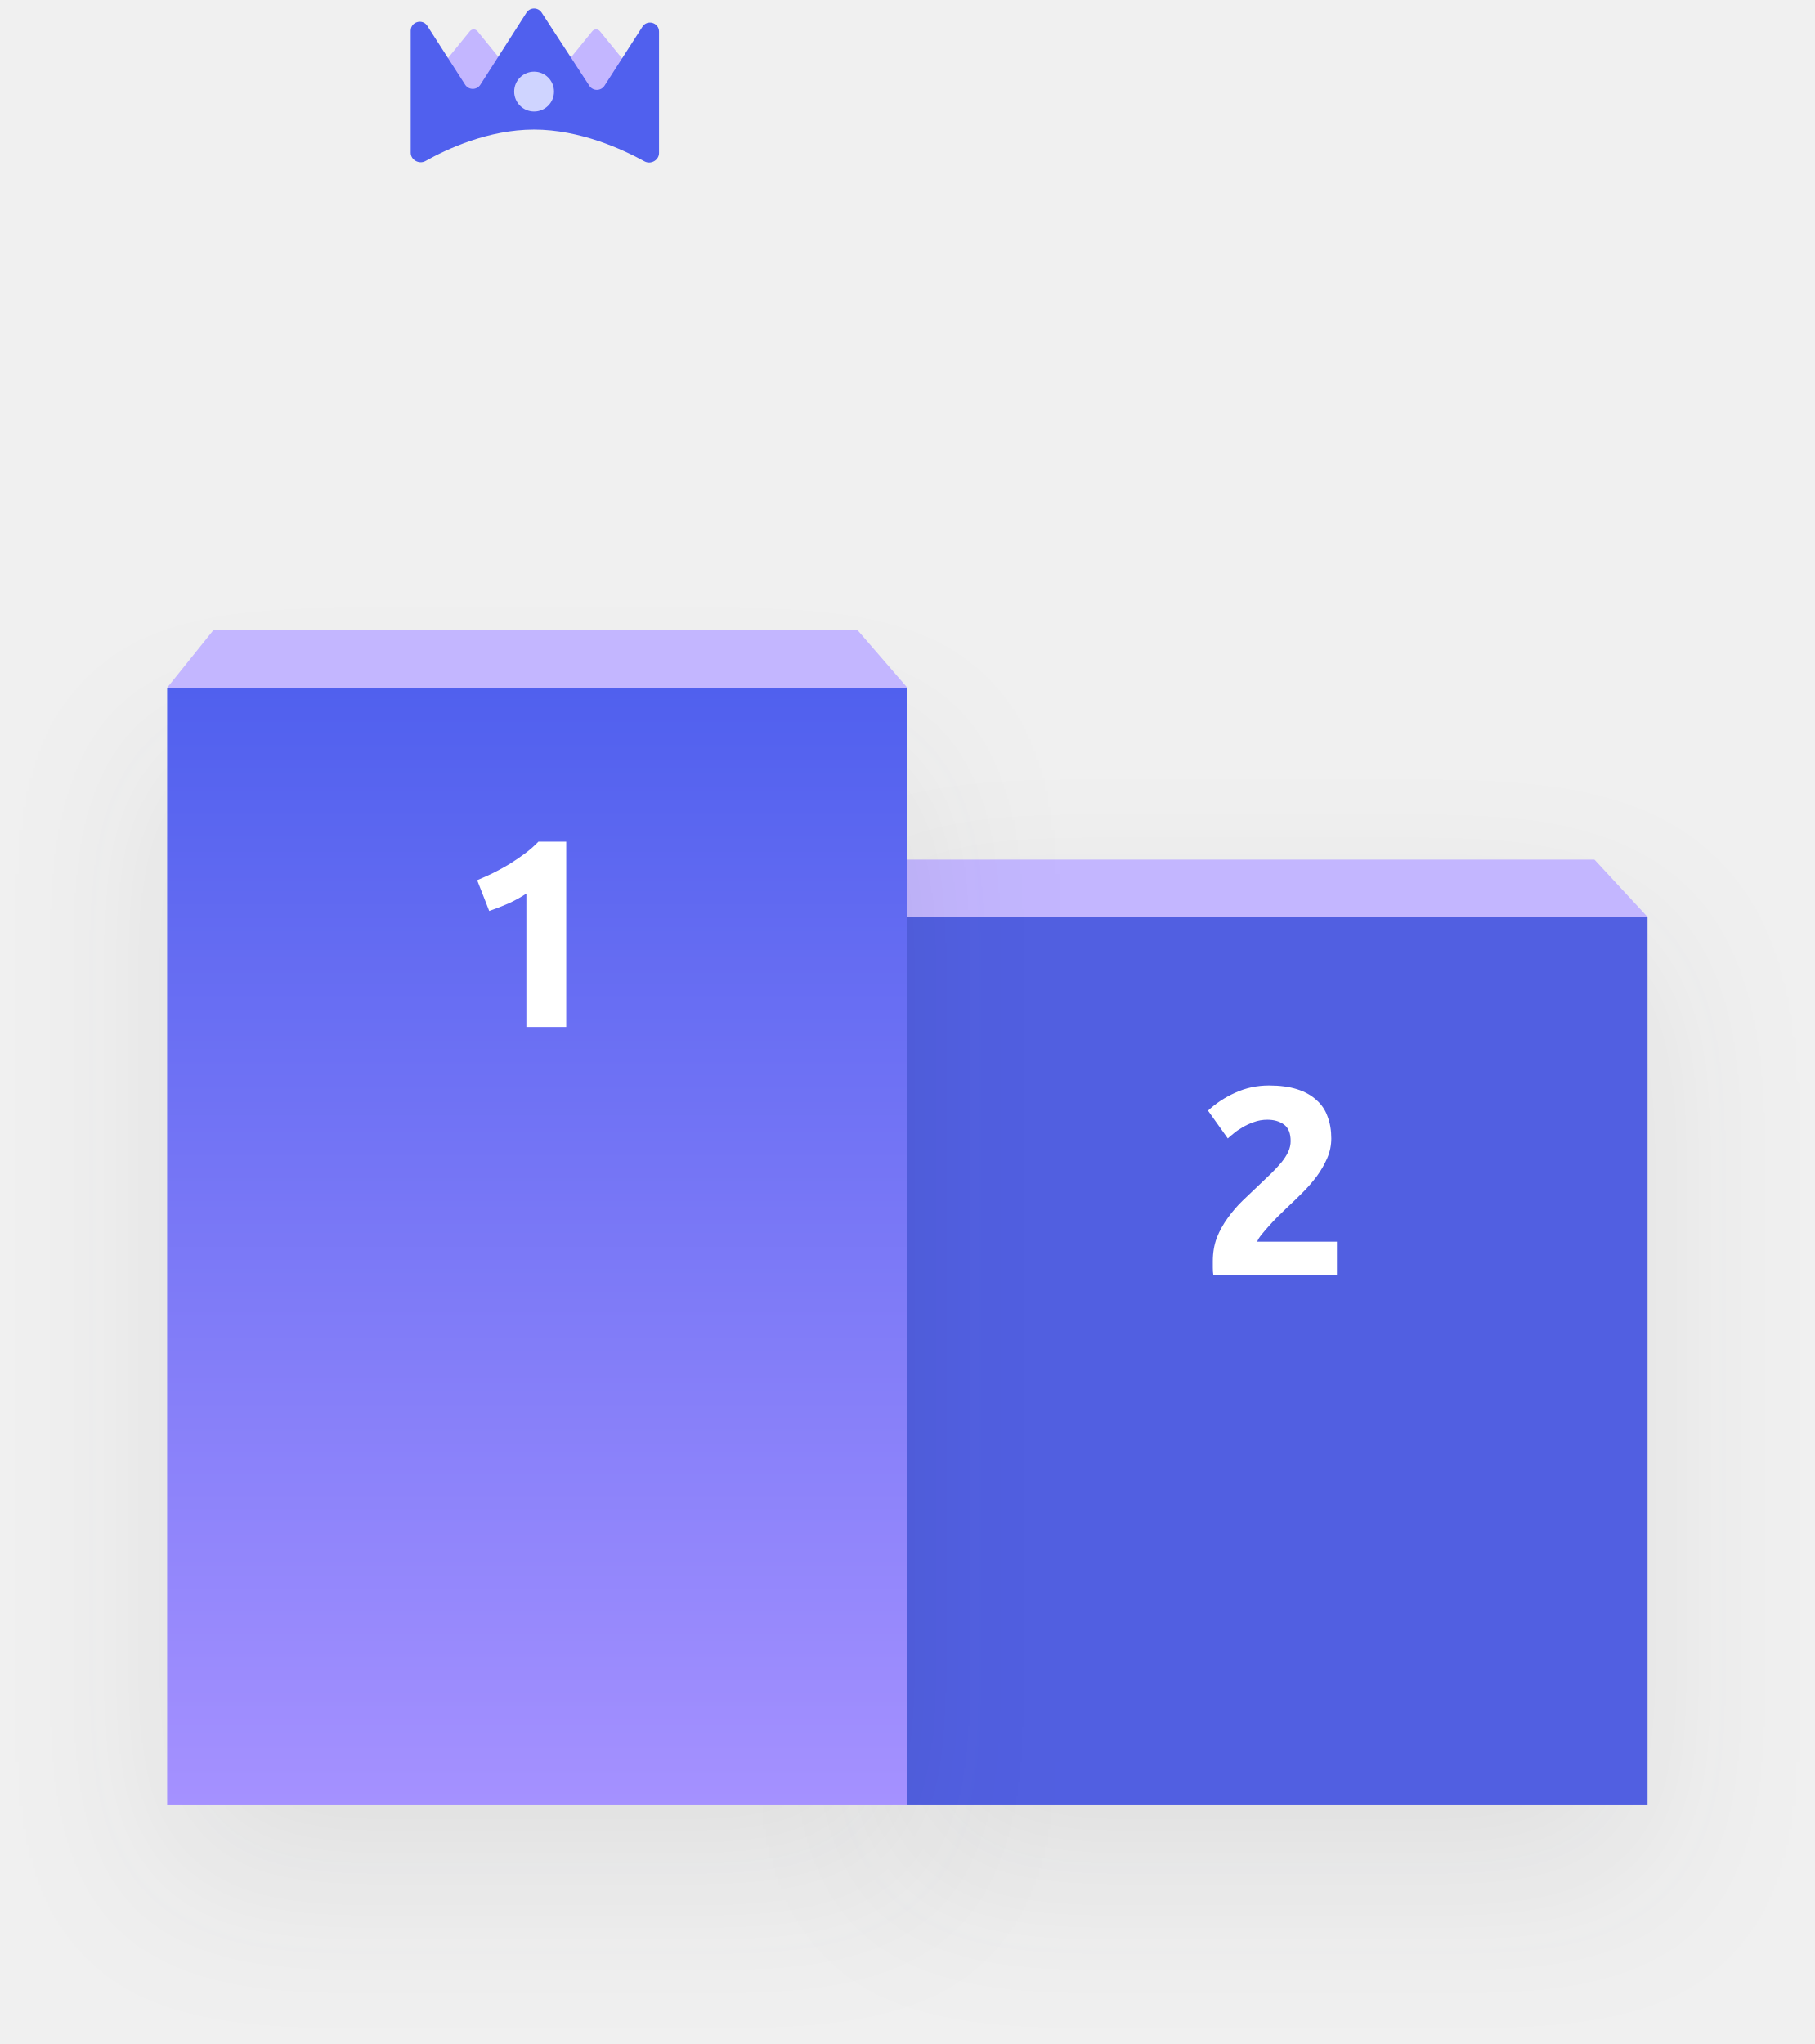
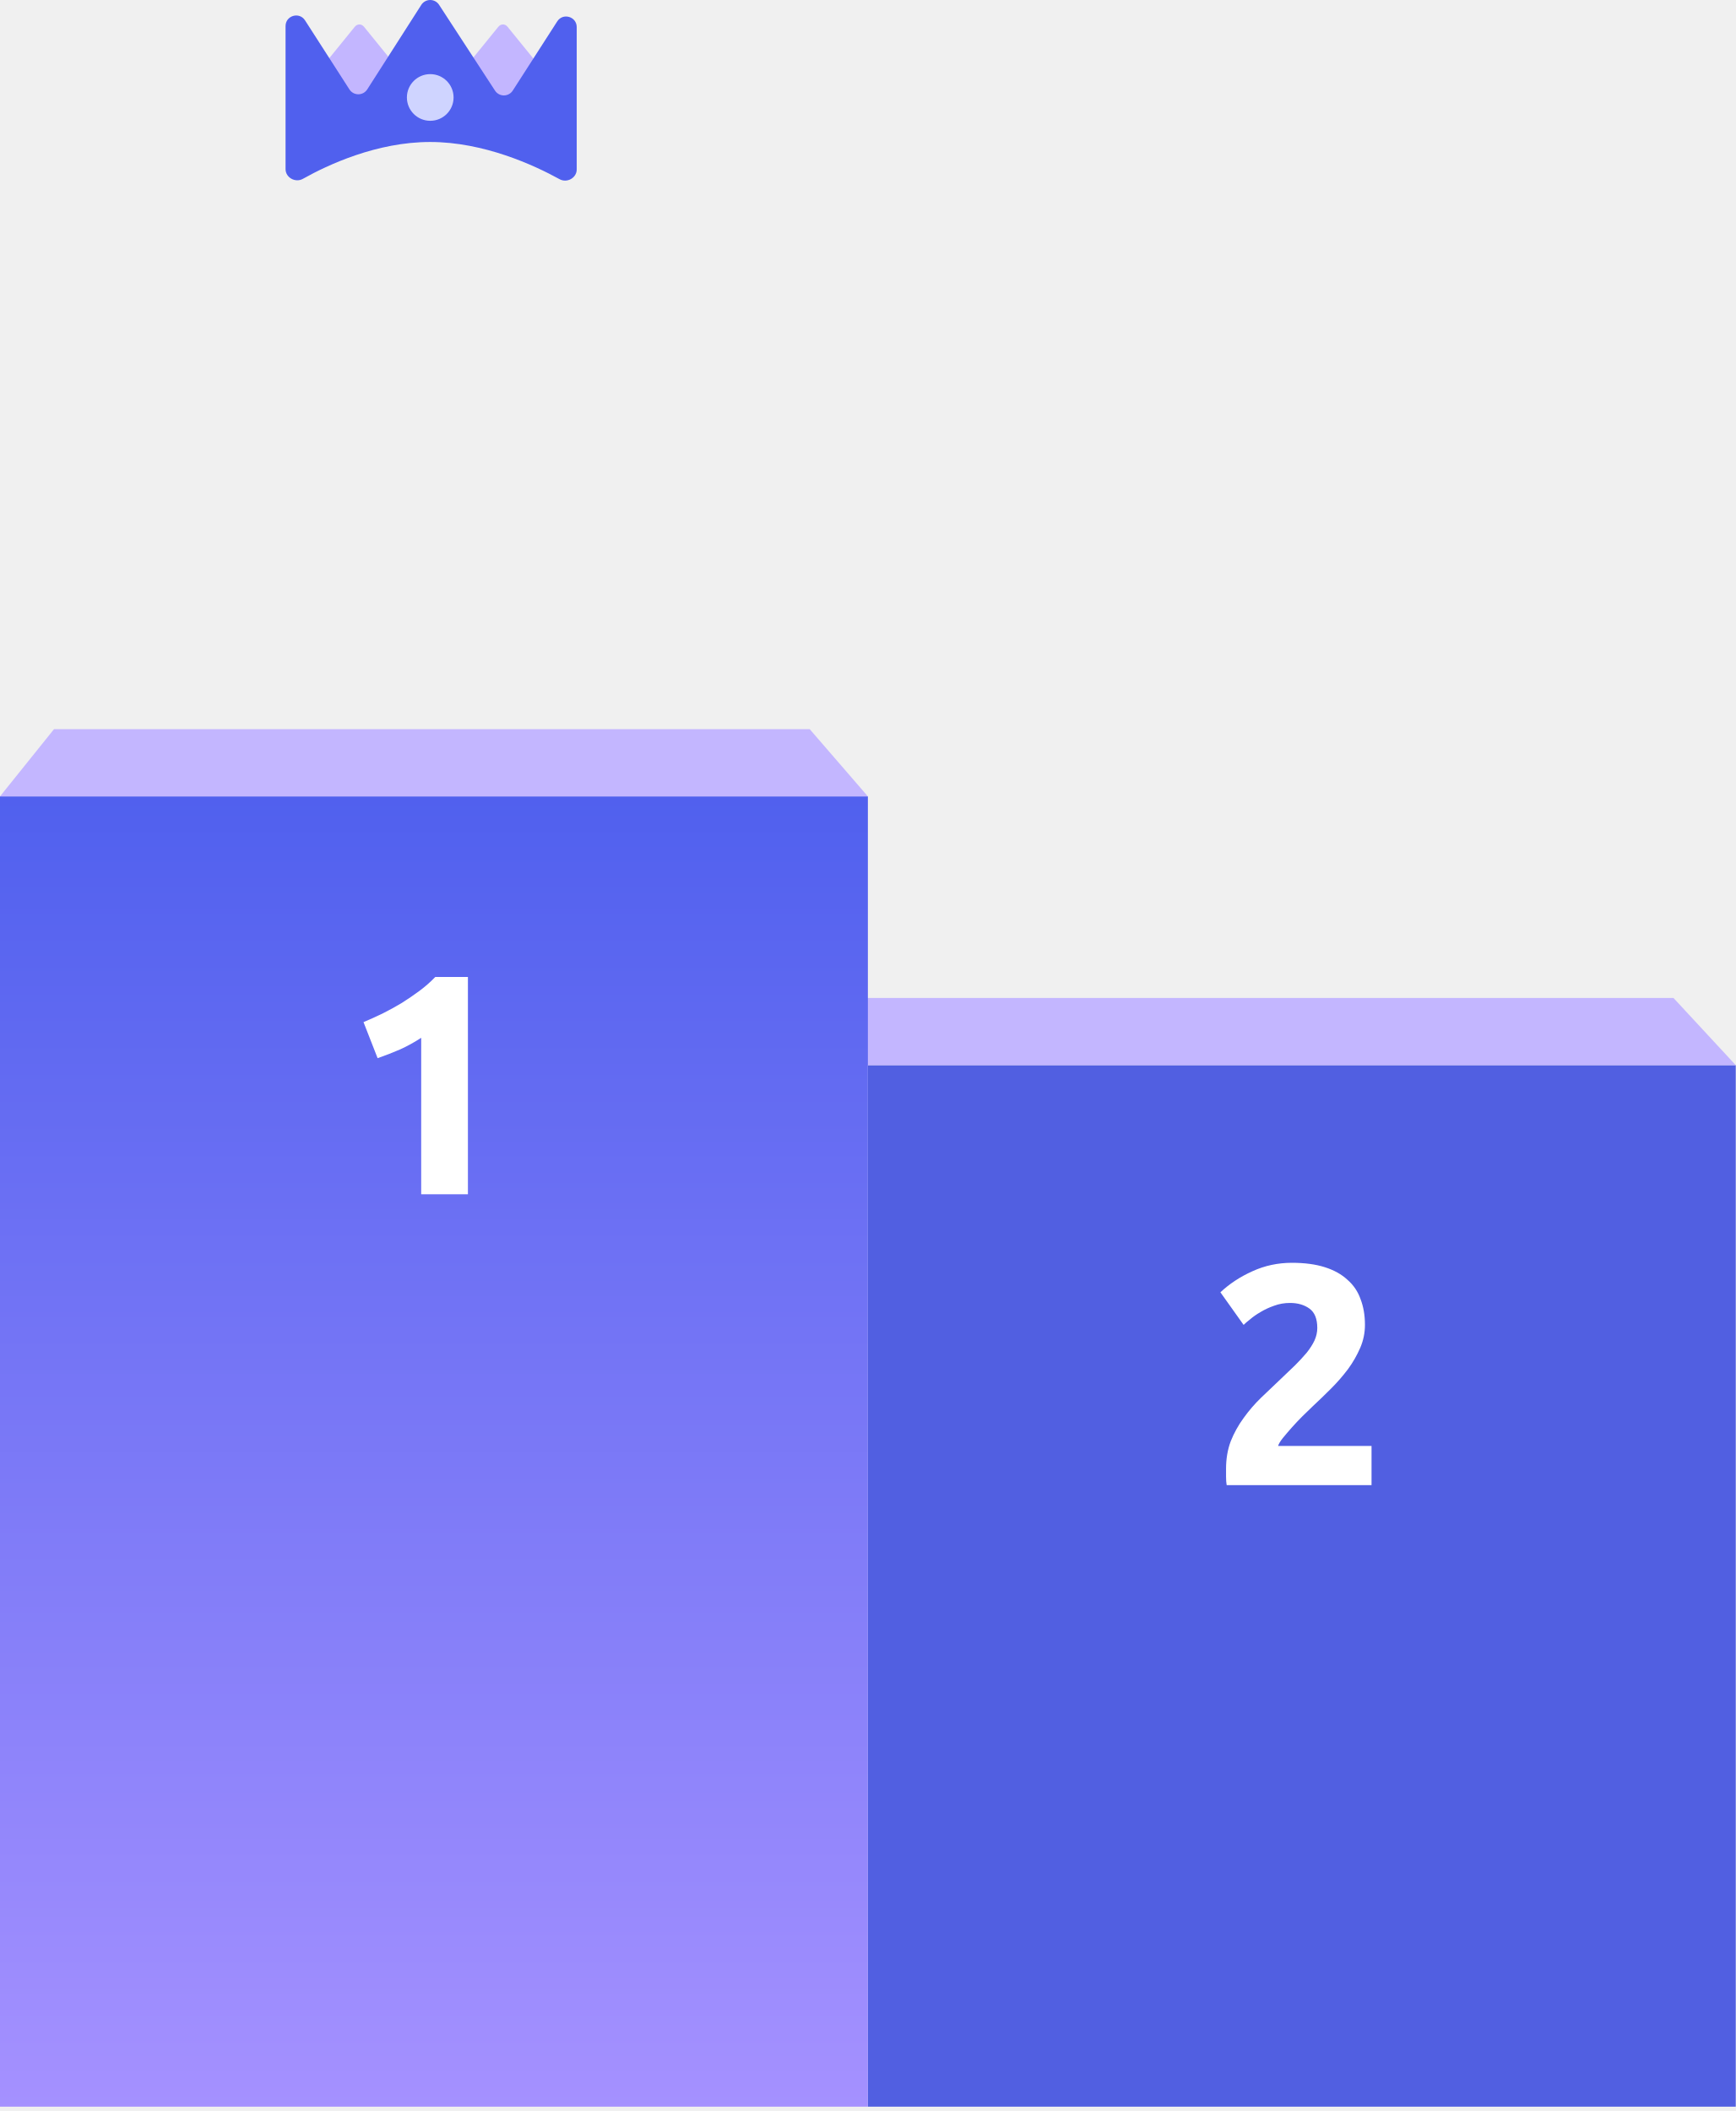
- <svg xmlns="http://www.w3.org/2000/svg" width="380" height="428" viewBox="0 0 380 428" fill="none">
-   <g filter="url(#filter0_d_26137_144662)">
-     <path d="M190 192h155v186H190V192Z" fill="#515FE1" />
-     <path d="M278.776 238.384c0 1.419-.28 2.781-.84 4.088a19.593 19.593 0 0 1-2.184 3.808 32.423 32.423 0 0 1-3.024 3.472 128.254 128.254 0 0 1-3.304 3.192c-.56.523-1.176 1.12-1.848 1.792a45.623 45.623 0 0 0-1.848 1.96 57.047 57.047 0 0 0-1.624 1.904c-.448.56-.728 1.027-.84 1.4h16.688v7H254.08c-.075-.411-.112-.933-.112-1.568v-1.344c0-1.792.28-3.435.84-4.928a18.664 18.664 0 0 1 2.296-4.144 26.428 26.428 0 0 1 3.136-3.64 301.91 301.91 0 0 0 3.528-3.36c.896-.859 1.736-1.661 2.52-2.408a35.887 35.887 0 0 0 2.072-2.24c.597-.747 1.064-1.475 1.4-2.184.336-.747.504-1.493.504-2.24 0-1.643-.467-2.8-1.4-3.472-.933-.672-2.091-1.008-3.472-1.008-1.008 0-1.96.168-2.856.504-.859.299-1.661.672-2.408 1.12-.709.411-1.325.84-1.848 1.288-.523.411-.915.747-1.176 1.008l-4.144-5.824c1.643-1.531 3.547-2.781 5.712-3.752 2.203-1.008 4.555-1.512 7.056-1.512 2.277 0 4.237.261 5.88.784 1.643.523 2.987 1.269 4.032 2.24a7.994 7.994 0 0 1 2.352 3.472c.523 1.344.784 2.875.784 4.592Z" fill="white" />
-     <path d="M189.325 180 179 192h166l-11.12-12H189.325Z" fill="#C3B6FF" />
+ <svg xmlns="http://www.w3.org/2000/svg" width="100%" height="100%" viewBox="0 0 310 377" version="1.1" xml:space="preserve" style="fill-rule:evenodd;clip-rule:evenodd;stroke-linejoin:round;stroke-miterlimit:2;">
+   <g>
+     <rect x="155" y="190.226" width="155" height="186" style="fill:#515fe1;fill-rule:nonzero;" />
+     <path d="M243.776,236.61c0,1.419 -0.28,2.781 -0.84,4.088c-0.583,1.347 -1.316,2.625 -2.184,3.808c-0.924,1.228 -1.935,2.388 -3.024,3.472c-1.082,1.084 -2.184,2.148 -3.304,3.192c-0.56,0.523 -1.176,1.12 -1.848,1.792c-0.635,0.635 -1.251,1.289 -1.848,1.96c-0.555,0.623 -1.097,1.258 -1.624,1.904c-0.448,0.56 -0.728,1.027 -0.84,1.4l16.688,0l0,7l-25.872,0c-0.075,-0.411 -0.112,-0.933 -0.112,-1.568l0,-1.344c0,-1.792 0.28,-3.435 0.84,-4.928c0.586,-1.473 1.358,-2.866 2.296,-4.144c0.933,-1.306 1.982,-2.524 3.136,-3.64c1.185,-1.11 2.361,-2.23 3.528,-3.36c0.896,-0.859 1.736,-1.661 2.52,-2.408c0.722,-0.717 1.413,-1.464 2.072,-2.24c0.597,-0.747 1.064,-1.475 1.4,-2.184c0.336,-0.747 0.504,-1.493 0.504,-2.24c0,-1.643 -0.467,-2.8 -1.4,-3.472c-0.933,-0.672 -2.091,-1.008 -3.472,-1.008c-1.008,0 -1.96,0.168 -2.856,0.504c-0.859,0.299 -1.661,0.672 -2.408,1.12c-0.709,0.411 -1.325,0.84 -1.848,1.288c-0.523,0.411 -0.915,0.747 -1.176,1.008l-4.144,-5.824c1.643,-1.531 3.547,-2.781 5.712,-3.752c2.203,-1.008 4.555,-1.512 7.056,-1.512c2.277,0 4.237,0.261 5.88,0.784c1.643,0.523 2.987,1.269 4.032,2.24c1.079,0.927 1.891,2.126 2.352,3.472c0.523,1.344 0.784,2.875 0.784,4.592Z" style="fill:#fff;fill-rule:nonzero;" />
+     <path d="M154.325,178.226l-10.325,12l166,0l-11.12,-12l-144.555,0Z" style="fill:#c3b6ff;fill-rule:nonzero;" />
  </g>
-   <g filter="url(#filter1_d_26137_144662)">
-     <path d="M35 144h155v234H35V144Z" fill="url(#paint0_linear_26137_144662)" />
+   <g>
+     <rect x="0" y="142.226" width="155" height="234" style="fill:url(#_Linear1);fill-rule:nonzero;" />
  </g>
-   <path d="M99.92 184.31a63.033 63.033 0 0 0 3.36-1.512 51.348 51.348 0 0 0 3.472-1.904 52.713 52.713 0 0 0 3.192-2.184 22.725 22.725 0 0 0 2.8-2.464h5.824v38.808h-8.344V187.11a27.222 27.222 0 0 1-3.752 2.072 55.214 55.214 0 0 1-4.032 1.568l-2.52-6.44Z" fill="white" />
-   <path d="M44.641 132 35 144h155l-10.383-12H44.641ZM98.36 6.561c.456-.561 1.196-.561 1.653 0l5.872 7.228c.457.562.457 1.473 0 2.035l-5.872 7.228c-.457.562-1.197.562-1.653 0l-5.873-7.228c-.457-.562-.457-1.473 0-2.035l5.873-7.228Zm25.638 0c.457-.561 1.197-.561 1.654 0l5.872 7.228c.457.562.457 1.473 0 2.035l-5.872 7.228c-.457.562-1.197.562-1.653 0l-5.873-7.228c-.457-.562-.457-1.473 0-2.035l5.872-7.228Z" fill="#C3B6FF" />
-   <path d="M138 6.615v25.418c0 1.518-1.731 2.475-3.061 1.742-4.523-2.493-13.5-6.645-23.12-6.645-9.538 0-18.27 4.083-22.723 6.582-1.335.749-3.096-.21-3.096-1.74V6.434c0-1.886 2.46-2.608 3.48-1.021l7.926 12.33a1.89 1.89 0 0 0 3.182-.003l9.654-15.094a1.89 1.89 0 0 1 3.176-.014l9.988 15.325a1.89 1.89 0 0 0 3.173-.01l7.942-12.354C135.54 4.007 138 4.73 138 6.615Z" fill="#5060EE" />
-   <circle cx="111.839" cy="19.178" r="4.169" fill="#CFD4FF" />
+   <path d="M64.92,182.536c1.134,-0.471 2.255,-0.975 3.36,-1.512c1.181,-0.59 2.34,-1.225 3.472,-1.904c1.09,-0.689 2.155,-1.417 3.192,-2.184c0.999,-0.743 1.936,-1.567 2.8,-2.464l5.824,0l0,38.808l-8.344,0l0,-27.944c-1.194,0.788 -2.449,1.481 -3.752,2.072c-1.323,0.575 -2.668,1.098 -4.032,1.568l-2.52,-6.44Z" style="fill:#fff;fill-rule:nonzero;" />
+   <path d="M9.641,130.226l-9.641,12l155,0l-10.383,-12l-134.976,0Zm53.719,-125.439c0.456,-0.561 1.196,-0.561 1.653,0l5.872,7.228c0.457,0.562 0.457,1.473 0,2.035l-5.872,7.228c-0.457,0.562 -1.197,0.562 -1.653,0l-5.873,-7.228c-0.457,-0.562 -0.457,-1.473 0,-2.035l5.873,-7.228Zm25.638,0c0.457,-0.561 1.197,-0.561 1.654,0l5.872,7.228c0.457,0.562 0.457,1.473 0,2.035l-5.872,7.228c-0.457,0.562 -1.197,0.562 -1.653,0l-5.873,-7.228c-0.457,-0.562 -0.457,-1.473 0,-2.035l5.872,-7.228Z" style="fill:#c3b6ff;fill-rule:nonzero;" />
+   <path d="M103,4.841l0,25.418c0,1.518 -1.731,2.475 -3.061,1.742c-4.523,-2.493 -13.5,-6.645 -23.12,-6.645c-9.538,0 -18.27,4.083 -22.723,6.582c-1.335,0.749 -3.096,-0.21 -3.096,-1.74l0,-25.538c0,-1.886 2.46,-2.608 3.48,-1.021l7.926,12.33c0.347,0.541 0.947,0.868 1.59,0.868c0.644,0 1.245,-0.329 1.592,-0.871l9.654,-15.094c0.347,-0.543 0.948,-0.872 1.593,-0.872c0.638,0 1.235,0.323 1.583,0.858l9.988,15.325c0.349,0.535 0.945,0.858 1.583,0.858c0.643,-0 1.243,-0.328 1.59,-0.868l7.942,-12.354c1.019,-1.586 3.479,-0.863 3.479,1.022Z" style="fill:#5060ee;fill-rule:nonzero;" />
+   <circle cx="76.839" cy="17.405" r="4.169" style="fill:#cfd4ff;" />
  <defs>
-     <filter id="filter0_d_26137_144662" x="144" y="160" width="236" height="268" filterUnits="userSpaceOnUse" color-interpolation-filters="sRGB">
-       <feFlood flood-opacity="0" result="BackgroundImageFix" />
-       <feColorMatrix in="SourceAlpha" type="matrix" values="0 0 0 0 0 0 0 0 0 0 0 0 0 0 0 0 0 0 127 0" result="hardAlpha" />
-       <feOffset dy="15" />
-       <feGaussianBlur stdDeviation="17.5" />
-       <feColorMatrix type="matrix" values="0 0 0 0 0.129 0 0 0 0 0.133 0 0 0 0 0.145 0 0 0 0.08 0" />
-       <feBlend mode="normal" in2="BackgroundImageFix" result="effect1_dropShadow_26137_144662" />
-       <feBlend mode="normal" in="SourceGraphic" in2="effect1_dropShadow_26137_144662" result="shape" />
-     </filter>
-     <filter id="filter1_d_26137_144662" x="0" y="124" width="225" height="304" filterUnits="userSpaceOnUse" color-interpolation-filters="sRGB">
-       <feFlood flood-opacity="0" result="BackgroundImageFix" />
-       <feColorMatrix in="SourceAlpha" type="matrix" values="0 0 0 0 0 0 0 0 0 0 0 0 0 0 0 0 0 0 127 0" result="hardAlpha" />
-       <feOffset dy="15" />
-       <feGaussianBlur stdDeviation="17.5" />
-       <feColorMatrix type="matrix" values="0 0 0 0 0.129 0 0 0 0 0.133 0 0 0 0 0.145 0 0 0 0.08 0" />
-       <feBlend mode="normal" in2="BackgroundImageFix" result="effect1_dropShadow_26137_144662" />
-       <feBlend mode="normal" in="SourceGraphic" in2="effect1_dropShadow_26137_144662" result="shape" />
-     </filter>
-     <linearGradient id="paint0_linear_26137_144662" x1="112.5" y1="144" x2="112.5" y2="378" gradientUnits="userSpaceOnUse">
-       <stop stop-color="#5060EE" />
-       <stop offset="1" stop-color="#A591FF" />
+     <linearGradient id="_Linear1" x1="0" y1="0" x2="1" y2="0" gradientUnits="userSpaceOnUse" gradientTransform="matrix(1.43284e-14,234,-234,1.43284e-14,77.5,142.226)">
+       <stop offset="0" style="stop-color:#5060ee;stop-opacity:1" />
+       <stop offset="1" style="stop-color:#a591ff;stop-opacity:1" />
    </linearGradient>
  </defs>
</svg>
